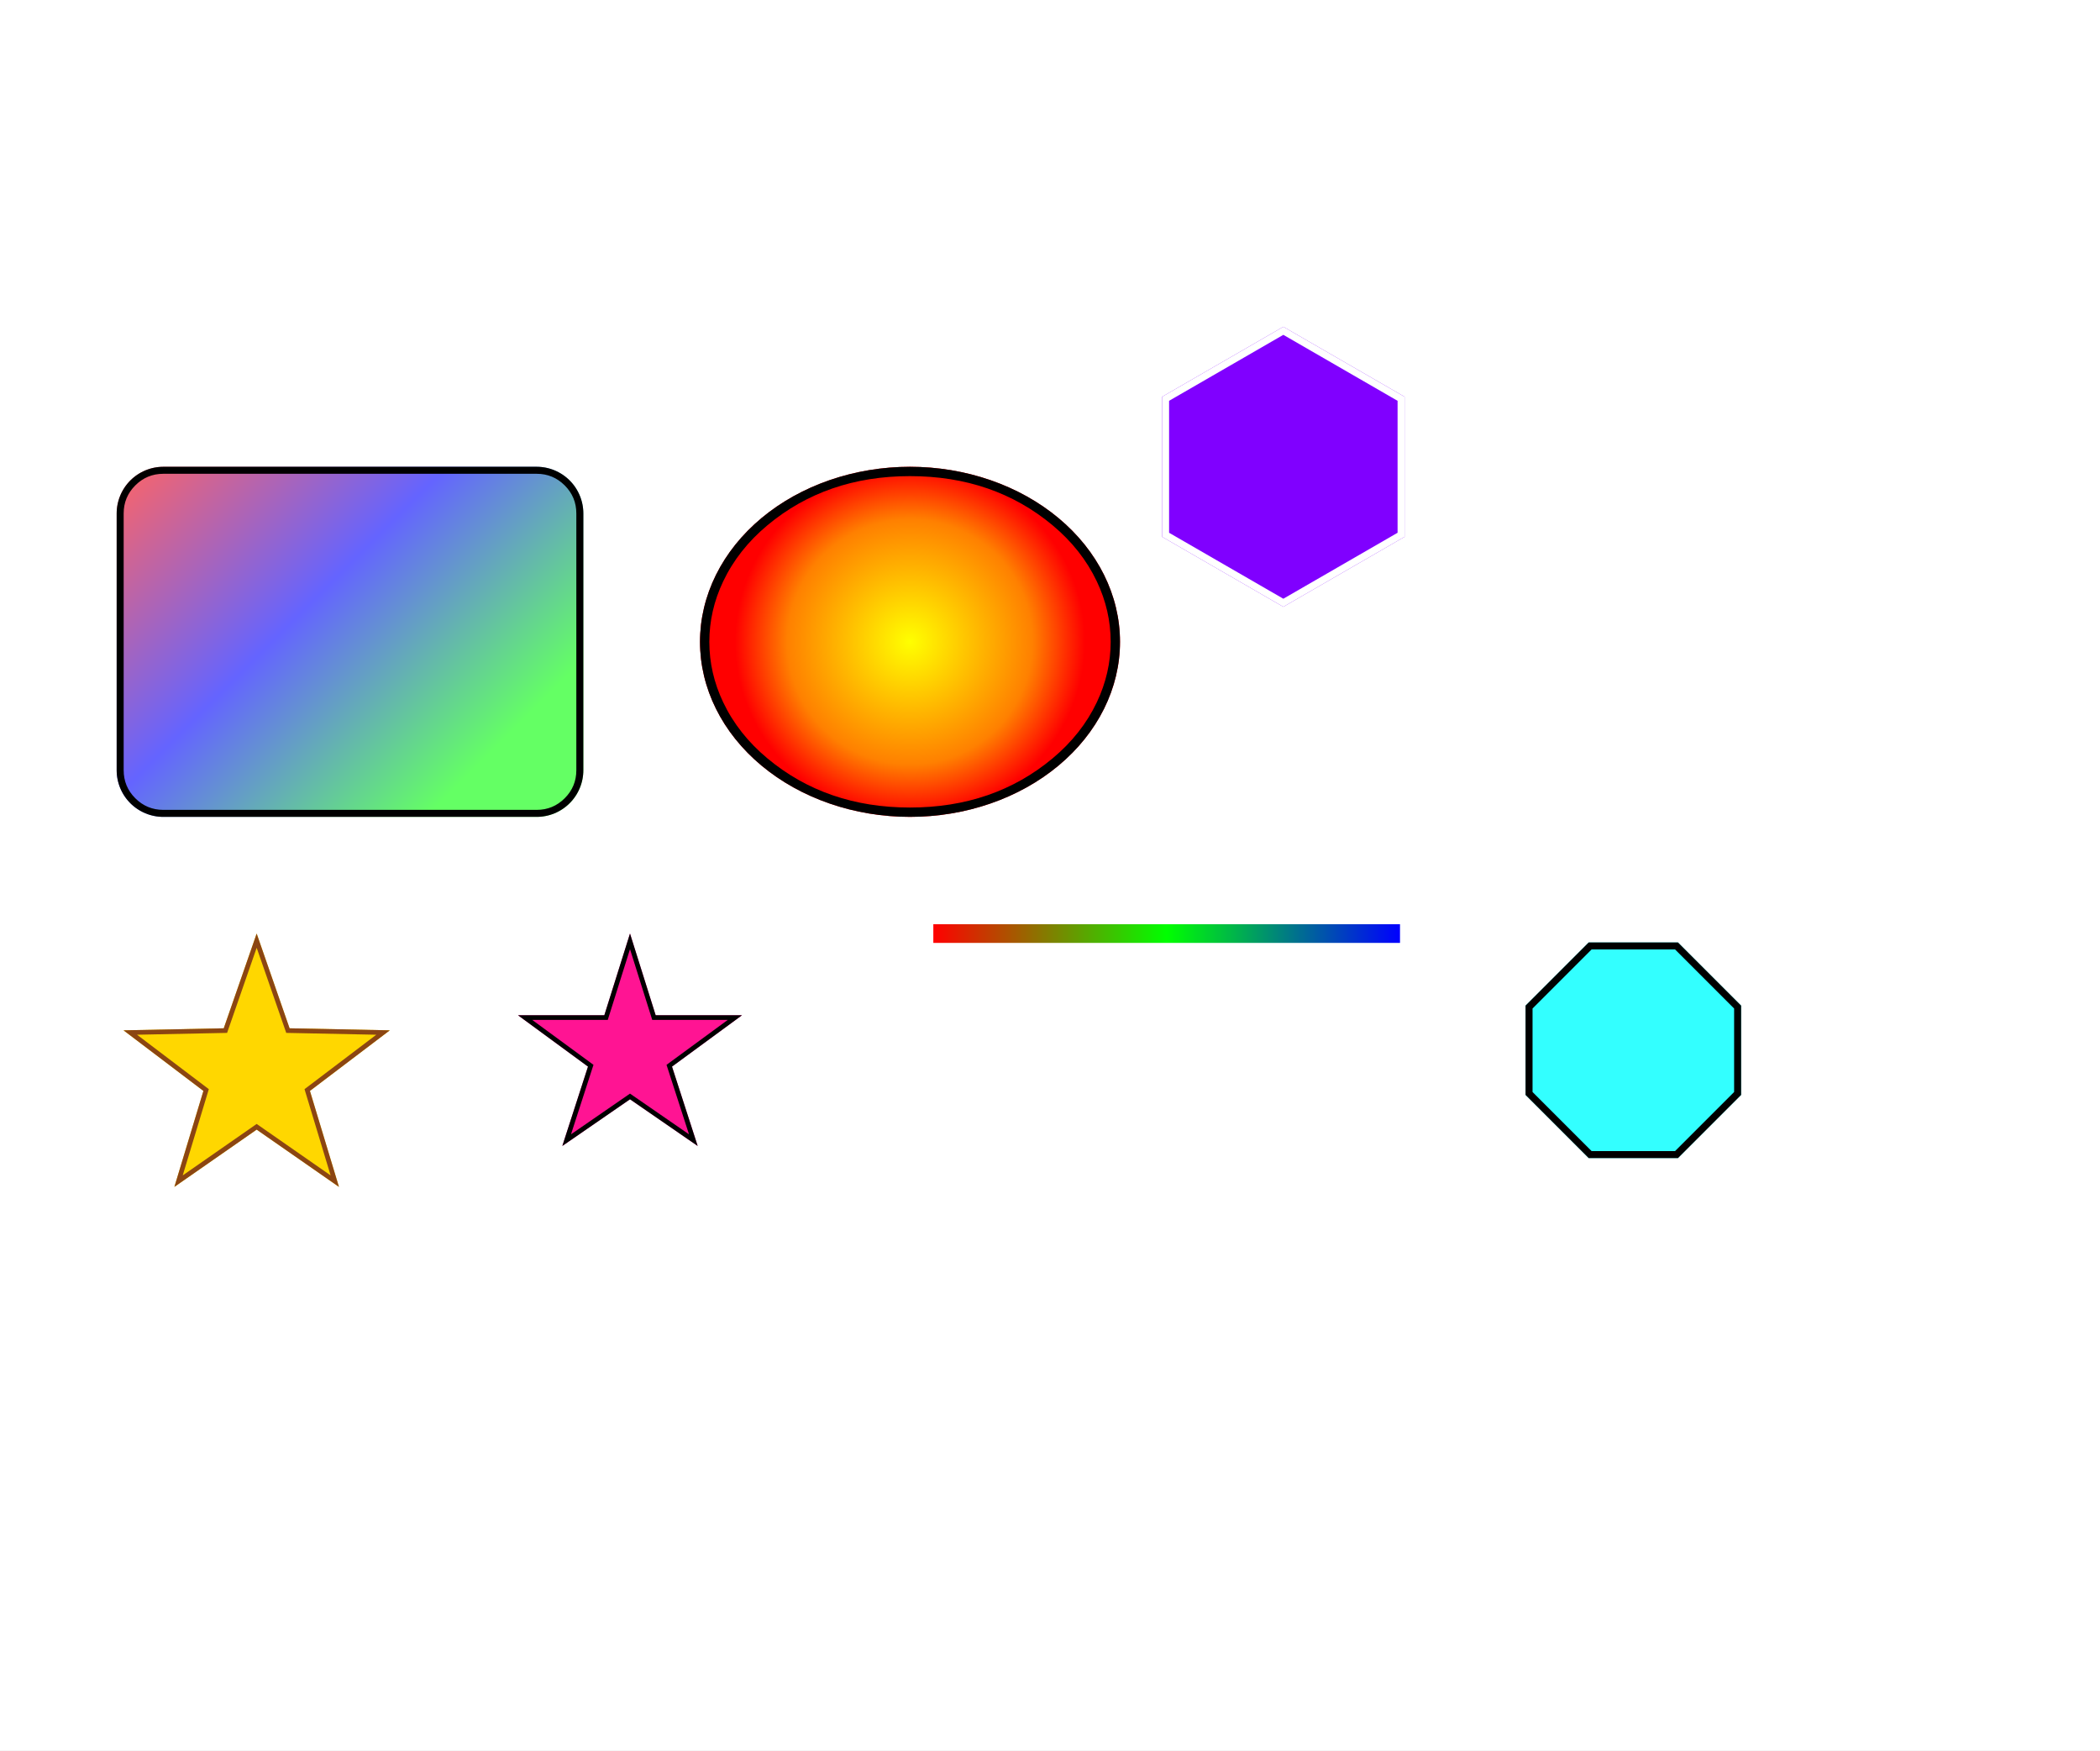
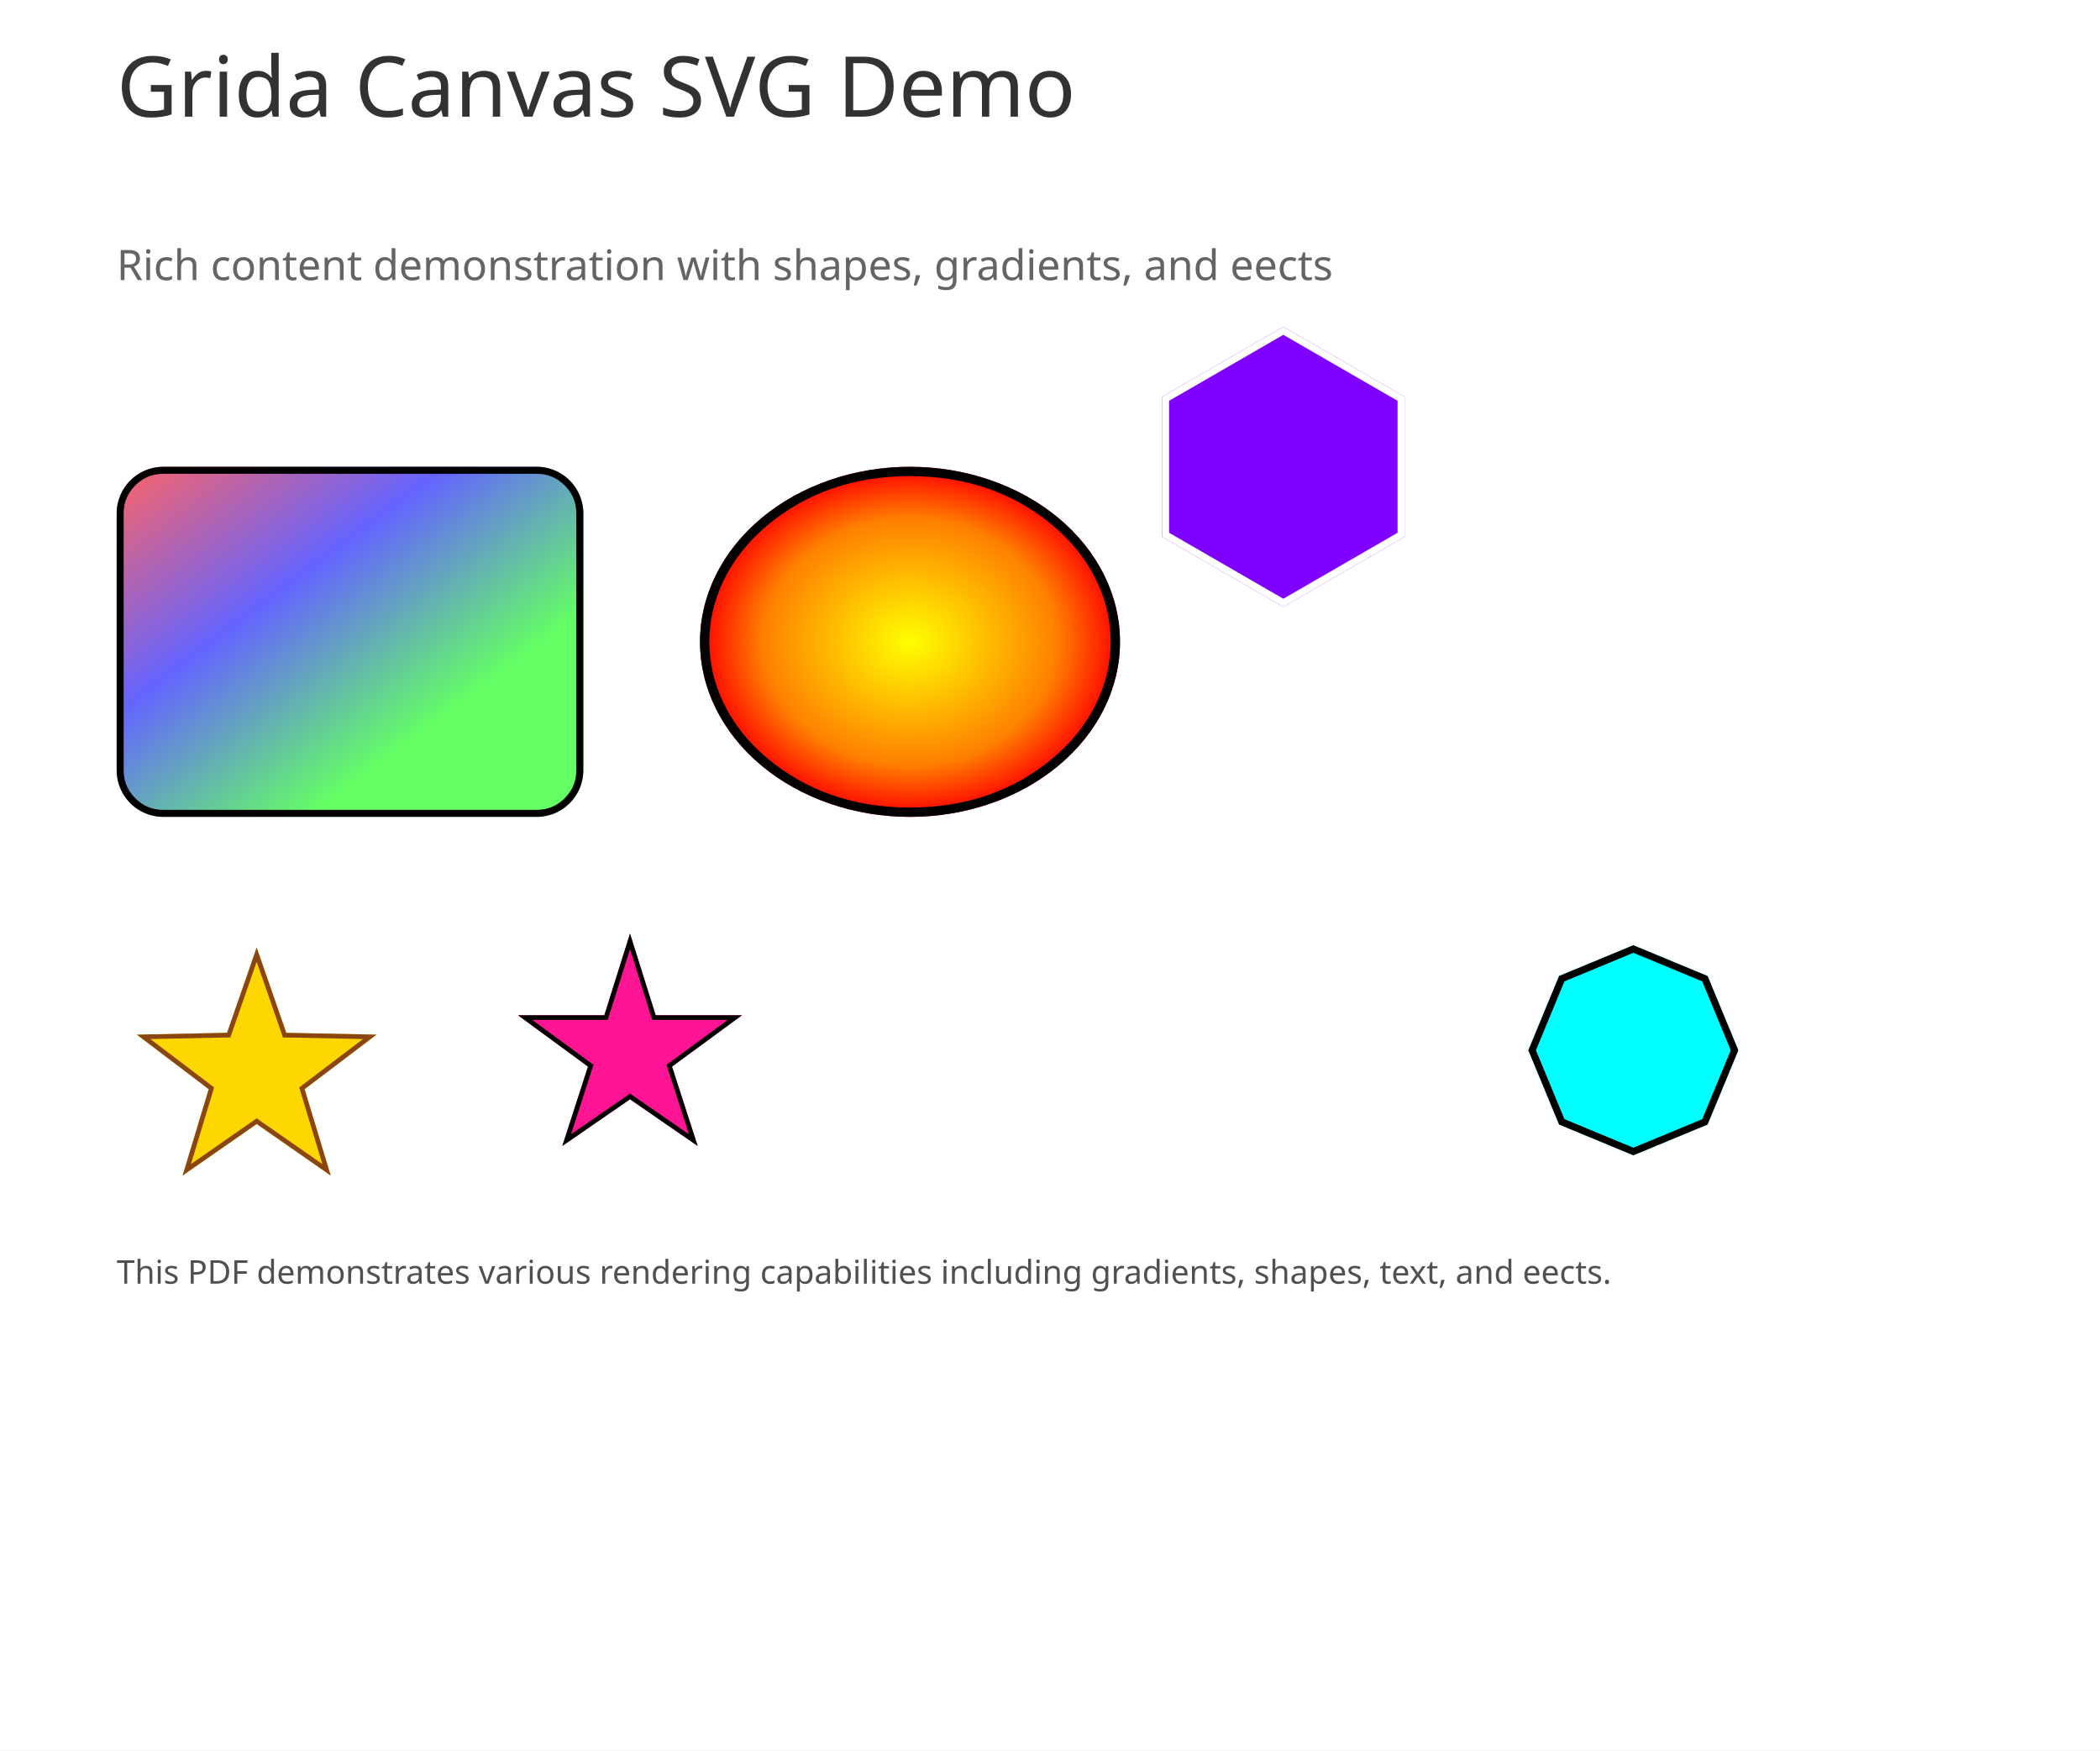
<svg xmlns="http://www.w3.org/2000/svg" width="900" height="750">
  <rect fill-opacity="0" width="900" height="750" />
  <rect fill="white" width="900" height="750" />
+   <defs />
+   <path fill="white" d="M0 0L900 0L900 700L0 700L0 0Z" />
  <clipPath id="cl_3">
    <rect width="900" height="700" />
  </clipPath>
  <g clip-path="url(#cl_3)">
-     <path fill="white" d="M0 0L900 0L900 700L0 700L0 0Z" />
+     <defs />
+     <text fill="#323232" transform="translate(50 50)" font-size="36" font-family="Geist" x="148.526, 173.726, 186.29, 194.714, 215.774, 235.61, 244.61, 269.774, 289.466, 309.158, 327.662, 347.282, 366.146, 375.146, 397.106, 420.038, 445.238, 454.238, 479.87, 499.706, 530.846, " y="36, ">
+ 				Grida Canvas SVG Demo
+ 		</text>
+   </g>
+   <clipPath id="cl_4">
+     <rect width="900" height="700" />
+   </clipPath>
+   <g clip-path="url(#cl_4)">
+     <defs />
+     <text fill="#646464" transform="translate(50 120)" font-size="18" font-family="Geist" x="91.502, 103.598, 107.81, 117.458, 127.916, 132.416, 142.064, 152.198, 161.936, 168.704, 178.622, 188.36, 195.416, 199.916, 210.446, 220.364, 235.934, 246.068, 256.31, 265.202, 272.348, 278.45, 287.828, 294.776, 298.988, 309.122, 319.58, 324.08, 338.642, 342.314, 349.262, 359.72, 364.22, 373.472, 383.75, 393.596, 404.126, 414.044, 423.476, 427.094, 431.594, 442.286, 448.388, 458.198, 468.548, 472.76, 482.678, 492.416, 499.184, 508.616, 512.234, 516.734, 526.58, 536.822, 547.532, 552.032, 573.092, 583.01, 592.298, 599.066, " y="18, ">
+ 				Rich content demonstration with shapes, gradients, and eects
+ 		</text>
+   </g>
+   <clipPath id="cl_5">
+     <rect width="900" height="700" />
+   </clipPath>
+   <g clip-path="url(#cl_5)">
+     <defs>
+       <linearGradient id="gradient_0" gradientUnits="userSpaceOnUse" x1="0" y1="0.5" x2="1" y2="0.5" gradientTransform="matrix(141.421 106.066 -141.421 106.066 0 0)">
+         <stop offset="0" stop-color="#FF6464" />
+         <stop offset="0.5" stop-color="#6464FF" />
+         <stop offset="1" stop-color="#64FF64" />
+       </linearGradient>
+     </defs>
+     <path fill="url(#gradient_0)" transform="translate(50 200)" d="M20 0L180 0Q180.491 0 180.981 0.024Q181.472 0.048 181.96 0.096Q182.449 0.144 182.935 0.216Q183.42 0.289 183.902 0.384Q184.383 0.48 184.86 0.599Q185.336 0.719 185.806 0.861Q186.276 1.004 186.738 1.169Q187.2 1.335 187.654 1.522Q188.107 1.71 188.551 1.92Q188.995 2.13 189.428 2.362Q189.861 2.593 190.282 2.845Q190.703 3.098 191.111 3.371Q191.52 3.643 191.914 3.936Q192.308 4.228 192.688 4.54Q193.067 4.851 193.431 5.181Q193.795 5.511 194.142 5.858Q194.489 6.205 194.819 6.569Q195.149 6.933 195.46 7.312Q195.772 7.692 196.064 8.086Q196.357 8.48 196.629 8.889Q196.902 9.297 197.155 9.718Q197.407 10.139 197.638 10.572Q197.87 11.005 198.08 11.449Q198.29 11.893 198.478 12.346Q198.665 12.8 198.831 13.262Q198.996 13.724 199.139 14.194Q199.281 14.664 199.401 15.14Q199.52 15.617 199.616 16.098Q199.711 16.58 199.784 17.065Q199.856 17.551 199.904 18.04Q199.952 18.528 199.976 19.019Q200 19.509 200 20L200 130Q200 130.491 199.976 130.981Q199.952 131.472 199.904 131.96Q199.856 132.449 199.784 132.935Q199.711 133.42 199.616 133.902Q199.52 134.383 199.401 134.86Q199.281 135.336 199.139 135.806Q198.996 136.276 198.831 136.738Q198.665 137.2 198.478 137.654Q198.29 138.107 198.08 138.551Q197.87 138.995 197.638 139.428Q197.407 139.861 197.155 140.282Q196.902 140.703 196.629 141.111Q196.357 141.52 196.064 141.914Q195.772 142.308 195.46 142.688Q195.149 143.067 194.819 143.431Q194.489 143.795 194.142 144.142Q193.795 144.489 193.431 144.819Q193.067 145.149 192.688 145.46Q192.308 145.772 191.914 146.064Q191.52 146.357 191.111 146.629Q190.703 146.902 190.282 147.155Q189.861 147.407 189.428 147.638Q188.995 147.87 188.551 148.08Q188.107 148.29 187.654 148.478Q187.2 148.665 186.738 148.831Q186.276 148.996 185.806 149.139Q185.336 149.281 184.86 149.401Q184.383 149.52 183.902 149.616Q183.42 149.711 182.935 149.784Q182.449 149.856 181.96 149.904Q181.472 149.952 180.981 149.976Q180.491 150 180 150L20 150Q19.509 150 19.019 149.976Q18.528 149.952 18.04 149.904Q17.551 149.856 17.065 149.784Q16.58 149.711 16.098 149.616Q15.617 149.52 15.14 149.401Q14.664 149.281 14.194 149.139Q13.724 148.996 13.262 148.831Q12.8 148.665 12.346 148.478Q11.893 148.29 11.449 148.08Q11.005 147.87 10.572 147.638Q10.139 147.407 9.718 147.155Q9.297 146.902 8.889 146.629Q8.48 146.357 8.086 146.064Q7.692 145.772 7.312 145.46Q6.933 145.149 6.569 144.819Q6.205 144.489 5.858 144.142Q5.511 143.795 5.181 143.431Q4.851 143.067 4.54 142.688Q4.228 142.308 3.936 141.914Q3.643 141.52 3.371 141.111Q3.098 140.703 2.845 140.282Q2.593 139.861 2.362 139.428Q2.13 138.995 1.92 138.551Q1.71 138.107 1.522 137.654Q1.335 137.2 1.169 136.738Q1.004 136.276 0.861 135.806Q0.719 135.336 0.599 134.86Q0.48 134.383 0.384 133.902Q0.289 133.42 0.216 132.935Q0.144 132.449 0.096 131.96Q0.048 131.472 0.024 130.981Q0 130.491 0 130L0 20Q0 19.509 0.024 19.019Q0.048 18.528 0.096 18.04Q0.144 17.551 0.216 17.065Q0.289 16.58 0.384 16.098Q0.48 15.617 0.599 15.14Q0.719 14.664 0.861 14.194Q1.004 13.724 1.169 13.262Q1.335 12.8 1.522 12.346Q1.71 11.893 1.92 11.449Q2.13 11.005 2.362 10.572Q2.593 10.139 2.845 9.718Q3.098 9.297 3.371 8.889Q3.643 8.48 3.936 8.086Q4.228 7.692 4.54 7.312Q4.851 6.933 5.181 6.569Q5.511 6.205 5.858 5.858Q6.205 5.511 6.569 5.181Q6.933 4.851 7.312 4.54Q7.692 4.228 8.086 3.936Q8.48 3.643 8.889 3.371Q9.297 3.098 9.718 2.845Q10.139 2.593 10.572 2.362Q11.005 2.13 11.449 1.92Q11.893 1.71 12.346 1.522Q12.8 1.335 13.262 1.169Q13.724 1.004 14.194 0.861Q14.664 0.719 15.14 0.599Q15.617 0.48 16.098 0.384Q16.58 0.289 17.065 0.216Q17.551 0.144 18.04 0.096Q18.528 0.048 19.019 0.024Q19.509 0 20 0Z" />
+     <defs />
+     <path transform="translate(50 200)" d="M180 0L20 0Q19.509 0 19.019 0.024Q18.528 0.048 18.04 0.096Q17.551 0.144 17.065 0.216Q16.58 0.289 16.098 0.384Q15.617 0.48 15.14 0.599Q14.664 0.719 14.194 0.861Q13.724 1.004 13.262 1.169Q12.8 1.335 12.346 1.522Q11.893 1.71 11.449 1.92Q11.005 2.13 10.572 2.362Q10.139 2.593 9.718 2.845Q9.297 3.098 8.889 3.371Q8.48 3.643 8.086 3.936Q7.692 4.228 7.312 4.54Q6.933 4.851 6.569 5.181Q6.205 5.511 5.858 5.858Q5.511 6.205 5.181 6.569Q4.851 6.933 4.54 7.312Q4.228 7.692 3.936 8.086Q3.643 8.48 3.371 8.889Q3.098 9.297 2.845 9.718Q2.593 10.139 2.362 10.572Q2.13 11.005 1.92 11.449Q1.71 11.893 1.522 12.346Q1.335 12.8 1.169 13.262Q1.004 13.724 0.861 14.194Q0.719 14.664 0.599 15.14Q0.48 15.617 0.384 16.098Q0.289 16.58 0.216 17.065Q0.144 17.551 0.096 18.04Q0.048 18.528 0.024 19.019Q0 19.509 0 20L0 130Q0 130.491 0.024 130.981Q0.048 131.472 0.096 131.96Q0.144 132.449 0.216 132.935Q0.289 133.42 0.384 133.902Q0.48 134.383 0.599 134.86Q0.719 135.336 0.861 135.806Q1.004 136.276 1.169 136.738Q1.335 137.2 1.522 137.654Q1.71 138.107 1.92 138.551Q2.13 138.995 2.362 139.428Q2.593 139.861 2.845 140.282Q3.098 140.703 3.371 141.111Q3.643 141.52 3.936 141.914Q4.228 142.308 4.54 142.688Q4.851 143.067 5.181 143.431Q5.511 143.795 5.858 144.142Q6.205 144.489 6.569 144.819Q6.933 145.149 7.312 145.46Q7.692 145.772 8.086 146.064Q8.48 146.357 8.889 146.629Q9.297 146.902 9.718 147.155Q10.139 147.407 10.572 147.638Q11.005 147.87 11.449 148.08Q11.893 148.29 12.346 148.478Q12.8 148.665 13.262 148.831Q13.724 148.996 14.194 149.139Q14.664 149.281 15.14 149.401Q15.617 149.52 16.098 149.616Q16.58 149.711 17.065 149.784Q17.551 149.856 18.04 149.904Q18.528 149.952 19.019 149.976Q19.509 150 20 150L180 150Q180.491 150 180.981 149.976Q181.472 149.952 181.96 149.904Q182.449 149.856 182.935 149.784Q183.42 149.711 183.902 149.616Q184.383 149.52 184.86 149.401Q185.336 149.281 185.806 149.139Q186.276 148.996 186.738 148.831Q187.2 148.665 187.654 148.478Q188.107 148.29 188.551 148.08Q188.995 147.87 189.428 147.638Q189.861 147.407 190.282 147.155Q190.703 146.902 191.111 146.629Q191.52 146.357 191.914 146.064Q192.308 145.772 192.688 145.46Q193.067 145.149 193.431 144.819Q193.795 144.489 194.142 144.142Q194.489 143.795 194.819 143.431Q195.149 143.067 195.46 142.688Q195.772 142.308 196.064 141.914Q196.357 141.52 196.629 141.111Q196.902 140.703 197.155 140.282Q197.407 139.861 197.638 139.428Q197.87 138.995 198.08 138.551Q198.29 138.107 198.478 137.654Q198.665 137.2 198.831 136.738Q198.996 136.276 199.139 135.806Q199.281 135.336 199.401 134.86Q199.52 134.383 199.616 133.902Q199.711 133.42 199.784 132.935Q199.856 132.449 199.904 131.96Q199.952 131.472 199.976 130.981Q200 130.491 200 130L200 20Q200 19.509 199.976 19.019Q199.952 18.528 199.904 18.04Q199.856 17.551 199.784 17.065Q199.711 16.58 199.616 16.098Q199.52 15.617 199.401 15.14Q199.281 14.664 199.139 14.194Q198.996 13.724 198.831 13.262Q198.665 12.8 198.478 12.346Q198.29 11.893 198.08 11.449Q197.87 11.005 197.638 10.572Q197.407 10.139 197.155 9.718Q196.902 9.297 196.629 8.889Q196.357 8.48 196.064 8.086Q195.772 7.692 195.46 7.312Q195.149 6.933 194.819 6.569Q194.489 6.205 194.142 5.858Q193.795 5.511 193.431 5.181Q193.067 4.851 192.688 4.54Q192.308 4.228 191.914 3.936Q191.52 3.643 191.111 3.371Q190.703 3.098 190.282 2.845Q189.861 2.593 189.428 2.362Q188.995 2.13 188.551 1.92Q188.107 1.71 187.654 1.522Q187.2 1.335 186.738 1.169Q186.276 1.004 185.806 0.861Q185.336 0.719 184.86 0.599Q184.383 0.48 183.902 0.384Q183.42 0.289 182.935 0.216Q182.449 0.144 181.96 0.096Q181.472 0.048 180.981 0.024Q180.491 0 180 0ZM7.979 7.979Q12.958 3 20 3L180 3Q187.042 3 192.021 7.979Q197 12.958 197 20L197 130Q197 137.042 192.021 142.021Q187.042 147 180 147L20 147Q12.958 147 7.979 142.021Q3 137.042 3 130L3 20Q3 12.958 7.979 7.979Z" fill-rule="evenodd" />
  </g>
  <clipPath id="cl_6">
    <rect width="900" height="700" />
  </clipPath>
  <g clip-path="url(#cl_6)">
    <defs>
-       <linearGradient id="gradient_0" gradientUnits="userSpaceOnUse" x1="0" y1="0" x2="200" y2="0" gradientTransform="matrix(0.707107 0.707107 -0.707107 0.707107 0 0)">
-         <stop offset="0" stop-color="#FF6464" />
-         <stop offset="0.5" stop-color="#6464FF" />
-         <stop offset="1" stop-color="#64FF64" />
-       </linearGradient>
-     </defs>
-     <path fill="url(#gradient_0)" transform="translate(50 200)" d="M20 0L180 0Q180.491 0 180.981 0.024Q181.472 0.048 181.96 0.096Q182.449 0.144 182.935 0.216Q183.42 0.289 183.902 0.384Q184.383 0.48 184.86 0.599Q185.336 0.719 185.806 0.861Q186.276 1.004 186.738 1.169Q187.2 1.335 187.654 1.522Q188.107 1.71 188.551 1.92Q188.995 2.13 189.428 2.362Q189.861 2.593 190.282 2.845Q190.703 3.098 191.111 3.371Q191.52 3.643 191.914 3.936Q192.308 4.228 192.688 4.54Q193.067 4.851 193.431 5.181Q193.795 5.511 194.142 5.858Q194.489 6.205 194.819 6.569Q195.149 6.933 195.46 7.312Q195.772 7.692 196.064 8.086Q196.357 8.48 196.629 8.889Q196.902 9.297 197.155 9.718Q197.407 10.139 197.638 10.572Q197.87 11.005 198.08 11.449Q198.29 11.893 198.478 12.346Q198.665 12.8 198.831 13.262Q198.996 13.724 199.139 14.194Q199.281 14.664 199.401 15.14Q199.52 15.617 199.616 16.098Q199.711 16.58 199.784 17.065Q199.856 17.551 199.904 18.04Q199.952 18.528 199.976 19.019Q200 19.509 200 20L200 130Q200 130.491 199.976 130.981Q199.952 131.472 199.904 131.96Q199.856 132.449 199.784 132.935Q199.711 133.42 199.616 133.902Q199.52 134.383 199.401 134.86Q199.281 135.336 199.139 135.806Q198.996 136.276 198.831 136.738Q198.665 137.2 198.478 137.654Q198.29 138.107 198.08 138.551Q197.87 138.995 197.638 139.428Q197.407 139.861 197.155 140.282Q196.902 140.703 196.629 141.111Q196.357 141.52 196.064 141.914Q195.772 142.308 195.46 142.688Q195.149 143.067 194.819 143.431Q194.489 143.795 194.142 144.142Q193.795 144.489 193.431 144.819Q193.067 145.149 192.688 145.46Q192.308 145.772 191.914 146.064Q191.52 146.357 191.111 146.629Q190.703 146.902 190.282 147.155Q189.861 147.407 189.428 147.638Q188.995 147.87 188.551 148.08Q188.107 148.29 187.654 148.478Q187.2 148.665 186.738 148.831Q186.276 148.996 185.806 149.139Q185.336 149.281 184.86 149.401Q184.383 149.52 183.902 149.616Q183.42 149.711 182.935 149.784Q182.449 149.856 181.96 149.904Q181.472 149.952 180.981 149.976Q180.491 150 180 150L20 150Q19.509 150 19.019 149.976Q18.528 149.952 18.04 149.904Q17.551 149.856 17.065 149.784Q16.58 149.711 16.098 149.616Q15.617 149.52 15.14 149.401Q14.664 149.281 14.194 149.139Q13.724 148.996 13.262 148.831Q12.8 148.665 12.346 148.478Q11.893 148.29 11.449 148.08Q11.005 147.87 10.572 147.638Q10.139 147.407 9.718 147.155Q9.297 146.902 8.889 146.629Q8.48 146.357 8.086 146.064Q7.692 145.772 7.312 145.46Q6.933 145.149 6.569 144.819Q6.205 144.489 5.858 144.142Q5.511 143.795 5.181 143.431Q4.851 143.067 4.54 142.688Q4.228 142.308 3.936 141.914Q3.643 141.52 3.371 141.111Q3.098 140.703 2.845 140.282Q2.593 139.861 2.362 139.428Q2.13 138.995 1.92 138.551Q1.71 138.107 1.522 137.654Q1.335 137.2 1.169 136.738Q1.004 136.276 0.861 135.806Q0.719 135.336 0.599 134.86Q0.48 134.383 0.384 133.902Q0.289 133.42 0.216 132.935Q0.144 132.449 0.096 131.96Q0.048 131.472 0.024 130.981Q0 130.491 0 130L0 20Q0 19.509 0.024 19.019Q0.048 18.528 0.096 18.04Q0.144 17.551 0.216 17.065Q0.289 16.58 0.384 16.098Q0.48 15.617 0.599 15.14Q0.719 14.664 0.861 14.194Q1.004 13.724 1.169 13.262Q1.335 12.8 1.522 12.346Q1.71 11.893 1.92 11.449Q2.13 11.005 2.362 10.572Q2.593 10.139 2.845 9.718Q3.098 9.297 3.371 8.889Q3.643 8.48 3.936 8.086Q4.228 7.692 4.54 7.312Q4.851 6.933 5.181 6.569Q5.511 6.205 5.858 5.858Q6.205 5.511 6.569 5.181Q6.933 4.851 7.312 4.54Q7.692 4.228 8.086 3.936Q8.48 3.643 8.889 3.371Q9.297 3.098 9.718 2.845Q10.139 2.593 10.572 2.362Q11.005 2.13 11.449 1.92Q11.893 1.71 12.346 1.522Q12.8 1.335 13.262 1.169Q13.724 1.004 14.194 0.861Q14.664 0.719 15.14 0.599Q15.617 0.48 16.098 0.384Q16.58 0.289 17.065 0.216Q17.551 0.144 18.04 0.096Q18.528 0.048 19.019 0.024Q19.509 0 20 0Z" />
-     <path transform="translate(50 200)" d="M180 0L20 0Q19.509 0 19.019 0.024Q18.528 0.048 18.04 0.096Q17.551 0.144 17.065 0.216Q16.58 0.289 16.098 0.384Q15.617 0.48 15.14 0.599Q14.664 0.719 14.194 0.861Q13.724 1.004 13.262 1.169Q12.8 1.335 12.346 1.522Q11.893 1.71 11.449 1.92Q11.005 2.13 10.572 2.362Q10.139 2.593 9.718 2.845Q9.297 3.098 8.889 3.371Q8.48 3.643 8.086 3.936Q7.692 4.228 7.312 4.54Q6.933 4.851 6.569 5.181Q6.205 5.511 5.858 5.858Q5.511 6.205 5.181 6.569Q4.851 6.933 4.54 7.312Q4.228 7.692 3.936 8.086Q3.643 8.48 3.371 8.889Q3.098 9.297 2.845 9.718Q2.593 10.139 2.362 10.572Q2.13 11.005 1.92 11.449Q1.71 11.893 1.522 12.346Q1.335 12.8 1.169 13.262Q1.004 13.724 0.861 14.194Q0.719 14.664 0.599 15.14Q0.48 15.617 0.384 16.098Q0.289 16.58 0.216 17.065Q0.144 17.551 0.096 18.04Q0.048 18.528 0.024 19.019Q0 19.509 0 20L0 130Q0 130.491 0.024 130.981Q0.048 131.472 0.096 131.96Q0.144 132.449 0.216 132.935Q0.289 133.42 0.384 133.902Q0.48 134.383 0.599 134.86Q0.719 135.336 0.861 135.806Q1.004 136.276 1.169 136.738Q1.335 137.2 1.522 137.654Q1.71 138.107 1.92 138.551Q2.13 138.995 2.362 139.428Q2.593 139.861 2.845 140.282Q3.098 140.703 3.371 141.111Q3.643 141.52 3.936 141.914Q4.228 142.308 4.54 142.688Q4.851 143.067 5.181 143.431Q5.511 143.795 5.858 144.142Q6.205 144.489 6.569 144.819Q6.933 145.149 7.312 145.46Q7.692 145.772 8.086 146.064Q8.48 146.357 8.889 146.629Q9.297 146.902 9.718 147.155Q10.139 147.407 10.572 147.638Q11.005 147.87 11.449 148.08Q11.893 148.29 12.346 148.478Q12.8 148.665 13.262 148.831Q13.724 148.996 14.194 149.139Q14.664 149.281 15.14 149.401Q15.617 149.52 16.098 149.616Q16.58 149.711 17.065 149.784Q17.551 149.856 18.04 149.904Q18.528 149.952 19.019 149.976Q19.509 150 20 150L180 150Q180.491 150 180.981 149.976Q181.472 149.952 181.96 149.904Q182.449 149.856 182.935 149.784Q183.42 149.711 183.902 149.616Q184.383 149.52 184.86 149.401Q185.336 149.281 185.806 149.139Q186.276 148.996 186.738 148.831Q187.2 148.665 187.654 148.478Q188.107 148.29 188.551 148.08Q188.995 147.87 189.428 147.638Q189.861 147.407 190.282 147.155Q190.703 146.902 191.111 146.629Q191.52 146.357 191.914 146.064Q192.308 145.772 192.688 145.46Q193.067 145.149 193.431 144.819Q193.795 144.489 194.142 144.142Q194.489 143.795 194.819 143.431Q195.149 143.067 195.46 142.688Q195.772 142.308 196.064 141.914Q196.357 141.52 196.629 141.111Q196.902 140.703 197.155 140.282Q197.407 139.861 197.638 139.428Q197.87 138.995 198.08 138.551Q198.29 138.107 198.478 137.654Q198.665 137.2 198.831 136.738Q198.996 136.276 199.139 135.806Q199.281 135.336 199.401 134.86Q199.52 134.383 199.616 133.902Q199.711 133.42 199.784 132.935Q199.856 132.449 199.904 131.96Q199.952 131.472 199.976 130.981Q200 130.491 200 130L200 20Q200 19.509 199.976 19.019Q199.952 18.528 199.904 18.04Q199.856 17.551 199.784 17.065Q199.711 16.58 199.616 16.098Q199.52 15.617 199.401 15.14Q199.281 14.664 199.139 14.194Q198.996 13.724 198.831 13.262Q198.665 12.8 198.478 12.346Q198.29 11.893 198.08 11.449Q197.87 11.005 197.638 10.572Q197.407 10.139 197.155 9.718Q196.902 9.297 196.629 8.889Q196.357 8.48 196.064 8.086Q195.772 7.692 195.46 7.312Q195.149 6.933 194.819 6.569Q194.489 6.205 194.142 5.858Q193.795 5.511 193.431 5.181Q193.067 4.851 192.688 4.54Q192.308 4.228 191.914 3.936Q191.52 3.643 191.111 3.371Q190.703 3.098 190.282 2.845Q189.861 2.593 189.428 2.362Q188.995 2.13 188.551 1.92Q188.107 1.71 187.654 1.522Q187.2 1.335 186.738 1.169Q186.276 1.004 185.806 0.861Q185.336 0.719 184.86 0.599Q184.383 0.48 183.902 0.384Q183.42 0.289 182.935 0.216Q182.449 0.144 181.96 0.096Q181.472 0.048 180.981 0.024Q180.491 0 180 0ZM7.979 7.979Q12.958 3 20 3L180 3Q187.042 3 192.021 7.979Q197 12.958 197 20L197 130Q197 137.042 192.021 142.021Q187.042 147 180 147L20 147Q12.958 147 7.979 142.021Q3 137.042 3 130L3 20Q3 12.958 7.979 7.979Z" fill-rule="evenodd" />
-   </g>
-   <clipPath id="cl_7">
-     <rect width="900" height="700" />
-   </clipPath>
-   <g clip-path="url(#cl_7)">
-     <defs>
-       <radialGradient id="gradient_1" gradientUnits="userSpaceOnUse" cx="90" cy="75" r="75">
+       <radialGradient id="gradient_1" gradientUnits="userSpaceOnUse" cx="0.5" cy="0.5" r="0.5" gradientTransform="scale(180 150)">
        <stop offset="0" stop-color="yellow" />
        <stop offset="0.7" stop-color="#FF8000" />
        <stop offset="1" stop-color="red" />
      </radialGradient>
    </defs>
    <path fill="url(#gradient_1)" transform="translate(300 200)" d="M90 0Q92.209 0 94.416 0.09Q96.623 0.181 98.822 0.361Q101.02 0.542 103.206 0.812Q105.391 1.082 107.558 1.441Q109.725 1.8 111.868 2.248Q114.011 2.695 116.126 3.229Q118.24 3.764 120.32 4.384Q122.4 5.004 124.441 5.709Q126.483 6.414 128.48 7.201Q130.477 7.988 132.426 8.856Q134.374 9.724 136.269 10.67Q138.164 11.617 140.001 12.64Q141.838 13.663 143.613 14.759Q145.388 15.856 147.095 17.024Q148.803 18.192 150.44 19.429Q152.077 20.665 153.64 21.967Q155.202 23.269 156.686 24.633Q158.169 25.997 159.571 27.421Q160.973 28.844 162.289 30.323Q163.605 31.801 164.832 33.332Q166.06 34.863 167.196 36.442Q168.331 38.021 169.373 39.645Q170.414 41.269 171.359 42.933Q172.304 44.598 173.149 46.299Q173.995 48 174.739 49.733Q175.483 51.467 176.125 53.229Q176.766 54.991 177.303 56.776Q177.84 58.562 178.271 60.368Q178.702 62.174 179.026 63.995Q179.35 65.816 179.567 67.649Q179.783 69.481 179.892 71.32Q180 73.159 180 75Q180 76.841 179.892 78.68Q179.783 80.519 179.567 82.351Q179.35 84.184 179.026 86.005Q178.702 87.826 178.271 89.632Q177.84 91.438 177.303 93.224Q176.766 95.009 176.125 96.771Q175.483 98.533 174.739 100.267Q173.995 102 173.149 103.701Q172.304 105.402 171.359 107.067Q170.414 108.731 169.373 110.355Q168.331 111.978 167.196 113.558Q166.06 115.137 164.832 116.668Q163.605 118.199 162.289 119.677Q160.973 121.156 159.571 122.579Q158.169 124.003 156.686 125.367Q155.202 126.731 153.64 128.033Q152.077 129.335 150.44 130.571Q148.803 131.808 147.095 132.976Q145.387 134.144 143.613 135.241Q141.838 136.337 140.001 137.36Q138.164 138.383 136.269 139.33Q134.374 140.276 132.426 141.144Q130.477 142.012 128.48 142.799Q126.483 143.586 124.441 144.291Q122.4 144.996 120.32 145.616Q118.24 146.236 116.126 146.771Q114.011 147.305 111.868 147.752Q109.725 148.2 107.558 148.559Q105.391 148.918 103.206 149.188Q101.02 149.458 98.822 149.639Q96.623 149.819 94.416 149.91Q92.209 150 90 150Q87.791 150 85.584 149.91Q83.377 149.819 81.178 149.639Q78.98 149.458 76.794 149.188Q74.609 148.918 72.442 148.559Q70.275 148.2 68.132 147.752Q65.989 147.305 63.874 146.771Q61.76 146.236 59.68 145.616Q57.6 144.996 55.558 144.291Q53.517 143.586 51.52 142.799Q49.523 142.012 47.574 141.144Q45.626 140.276 43.731 139.33Q41.836 138.383 39.999 137.36Q38.162 136.337 36.387 135.241Q34.612 134.144 32.905 132.976Q31.197 131.808 29.56 130.571Q27.923 129.335 26.36 128.033Q24.798 126.731 23.314 125.367Q21.831 124.003 20.429 122.579Q19.027 121.156 17.711 119.677Q16.395 118.199 15.168 116.668Q13.94 115.137 12.804 113.558Q11.669 111.978 10.627 110.355Q9.586 108.731 8.641 107.067Q7.696 105.402 6.851 103.701Q6.005 102 5.261 100.267Q4.517 98.533 3.875 96.771Q3.234 95.009 2.697 93.224Q2.16 91.438 1.729 89.632Q1.298 87.826 0.974 86.005Q0.65 84.184 0.433 82.351Q0.217 80.519 0.108 78.68Q0 76.841 0 75Q0 73.159 0.108 71.32Q0.217 69.481 0.433 67.649Q0.65 65.816 0.974 63.995Q1.298 62.174 1.729 60.368Q2.16 58.562 2.697 56.776Q3.234 54.991 3.875 53.229Q4.517 51.467 5.261 49.733Q6.005 48 6.851 46.299Q7.696 44.598 8.641 42.933Q9.586 41.269 10.627 39.645Q11.669 38.021 12.804 36.442Q13.94 34.863 15.168 33.332Q16.395 31.801 17.711 30.323Q19.027 28.844 20.429 27.421Q21.831 25.997 23.314 24.633Q24.798 23.269 26.36 21.967Q27.923 20.665 29.56 19.429Q31.197 18.192 32.905 17.024Q34.612 15.856 36.387 14.759Q38.162 13.663 39.999 12.64Q41.836 11.617 43.731 10.67Q45.626 9.724 47.574 8.856Q49.523 7.988 51.52 7.201Q53.517 6.414 55.558 5.709Q57.6 5.004 59.68 4.384Q61.76 3.764 63.874 3.229Q65.989 2.695 68.132 2.248Q70.275 1.8 72.442 1.441Q74.609 1.082 76.794 0.812Q78.98 0.542 81.178 0.361Q83.377 0.181 85.584 0.09Q87.791 0 90 0Z" />
+     <defs />
    <path transform="translate(300 200)" d="M180 75Q180 73.159 179.892 71.32Q179.783 69.481 179.567 67.649Q179.35 65.816 179.026 63.995Q178.702 62.174 178.271 60.368Q177.84 58.562 177.303 56.776Q176.766 54.991 176.125 53.229Q175.483 51.467 174.739 49.733Q173.995 48 173.149 46.299Q172.304 44.598 171.359 42.933Q170.414 41.269 169.373 39.645Q168.331 38.021 167.196 36.442Q166.06 34.863 164.832 33.332Q163.605 31.801 162.289 30.323Q160.973 28.844 159.571 27.421Q158.169 25.997 156.686 24.633Q155.202 23.269 153.64 21.967Q152.077 20.665 150.44 19.429Q148.803 18.192 147.095 17.024Q145.387 15.856 143.613 14.759Q141.838 13.663 140.001 12.64Q138.164 11.617 136.269 10.67Q134.374 9.724 132.426 8.856Q130.477 7.988 128.48 7.201Q126.483 6.414 124.441 5.709Q122.4 5.004 120.32 4.384Q118.24 3.764 116.126 3.229Q114.011 2.695 111.868 2.248Q109.725 1.8 107.558 1.441Q105.391 1.082 103.206 0.812Q101.02 0.542 98.822 0.361Q96.623 0.181 94.416 0.09Q92.209 0 90 0Q87.791 0 85.584 0.09Q83.377 0.181 81.178 0.361Q78.98 0.542 76.794 0.812Q74.609 1.082 72.442 1.441Q70.275 1.8 68.132 2.248Q65.989 2.695 63.874 3.229Q61.76 3.764 59.68 4.384Q57.6 5.004 55.558 5.709Q53.517 6.414 51.52 7.201Q49.523 7.988 47.574 8.856Q45.626 9.724 43.731 10.67Q41.836 11.617 39.999 12.64Q38.162 13.663 36.387 14.759Q34.612 15.856 32.905 17.024Q31.197 18.192 29.56 19.429Q27.923 20.665 26.36 21.967Q24.798 23.269 23.314 24.633Q21.831 25.997 20.429 27.421Q19.027 28.844 17.711 30.323Q16.395 31.801 15.168 33.332Q13.94 34.863 12.804 36.442Q11.669 38.021 10.627 39.645Q9.586 41.269 8.641 42.933Q7.696 44.598 6.851 46.299Q6.005 48 5.261 49.733Q4.517 51.467 3.875 53.229Q3.234 54.991 2.697 56.776Q2.16 58.562 1.729 60.368Q1.298 62.174 0.974 63.995Q0.65 65.816 0.433 67.649Q0.217 69.481 0.108 71.32Q0 73.159 0 75Q0 76.841 0.108 78.68Q0.217 80.519 0.433 82.351Q0.65 84.184 0.974 86.005Q1.298 87.826 1.729 89.632Q2.16 91.438 2.697 93.224Q3.234 95.009 3.875 96.771Q4.517 98.533 5.261 100.267Q6.005 102 6.851 103.701Q7.696 105.402 8.641 107.067Q9.586 108.731 10.627 110.355Q11.669 111.978 12.804 113.558Q13.94 115.137 15.168 116.668Q16.395 118.199 17.711 119.677Q19.027 121.156 20.429 122.579Q21.831 124.003 23.314 125.367Q24.798 126.731 26.36 128.033Q27.923 129.335 29.56 130.571Q31.197 131.808 32.905 132.976Q34.612 134.144 36.387 135.241Q38.162 136.337 39.999 137.36Q41.836 138.383 43.731 139.33Q45.626 140.276 47.574 141.144Q49.523 142.012 51.52 142.799Q53.517 143.586 55.558 144.291Q57.6 144.996 59.68 145.616Q61.76 146.236 63.874 146.771Q65.989 147.305 68.132 147.752Q70.275 148.2 72.442 148.559Q74.609 148.918 76.794 149.188Q78.98 149.458 81.178 149.639Q83.377 149.819 85.584 149.91Q87.791 150 90 150Q92.209 150 94.416 149.91Q96.623 149.819 98.822 149.639Q101.02 149.458 103.206 149.188Q105.391 148.918 107.558 148.559Q109.725 148.2 111.868 147.752Q114.011 147.305 116.126 146.771Q118.24 146.236 120.32 145.616Q122.4 144.996 124.441 144.291Q126.483 143.586 128.48 142.799Q130.477 142.012 132.426 141.144Q134.374 140.276 136.269 139.33Q138.164 138.383 140.001 137.36Q141.838 136.337 143.613 135.241Q145.388 134.144 147.095 132.976Q148.803 131.808 150.44 130.571Q152.077 129.335 153.64 128.033Q155.202 126.731 156.686 125.367Q158.169 124.003 159.571 122.579Q160.973 121.156 162.289 119.677Q163.605 118.199 164.832 116.668Q166.06 115.137 167.196 113.558Q168.331 111.978 169.373 110.355Q170.414 108.731 171.359 107.067Q172.304 105.402 173.149 103.701Q173.995 102 174.739 100.267Q175.483 98.533 176.125 96.771Q176.766 95.009 177.303 93.224Q177.84 91.438 178.271 89.632Q178.702 87.826 179.026 86.005Q179.35 84.184 179.567 82.351Q179.783 80.519 179.892 78.68Q180 76.841 180 75ZM28.921 25.04Q54.169 4 90 4Q125.831 4 151.079 25.04Q163.584 35.461 170.068 49.109Q176 61.596 176 75Q176 88.404 170.068 100.891Q163.584 114.539 151.079 124.96Q125.831 146 90 146Q54.169 146 28.921 124.96Q16.416 114.539 9.932 100.891Q4 88.404 4 75Q4 61.596 9.932 49.109Q16.416 35.461 28.921 25.04Z" fill-rule="evenodd" />
+   </g>
+   <clipPath id="cl_7">
+     <rect width="900" height="700" />
+   </clipPath>
+   <g clip-path="url(#cl_7)">
+     <defs />
+     <path fill="#8000FF" transform="translate(550 200)" d="M-2.6226833e-06 -60L51.962 -30L51.962 30L-2.6226833e-06 60L-51.962 30L-51.962 -30L-2.6226833e-06 -60Z" />
+     <defs />
+     <path fill="white" transform="translate(550 200)" d="M-2.7807619e-06 -56.536L-48.962 -28.268L-48.962 28.268L-2.6422638e-06 56.536L48.962 28.268L48.962 -28.268L-2.7807619e-06 -56.536ZM51.962 -30L51.962 30L-2.6226833e-06 60L-51.962 30L-51.962 -30L-2.6226833e-06 -60L51.962 -30Z" fill-rule="evenodd" />
  </g>
  <clipPath id="cl_8">
    <rect width="900" height="700" />
  </clipPath>
  <g clip-path="url(#cl_8)">
-     <path fill="#8000FF" transform="translate(550 200)" d="M-2.6226833e-06 -60L51.962 -30L51.962 30L-2.6226833e-06 60L-51.962 30L-51.962 -30L-2.6226833e-06 -60Z" />
-     <path fill="white" transform="translate(550 200)" d="M-2.7807619e-06 -56.536L-48.962 -28.268L-48.962 28.268L-2.6422638e-06 56.536L48.962 28.268L48.962 -28.268L-2.7807619e-06 -56.536ZM51.962 -30L51.962 30L-2.6226833e-06 60L-51.962 30L-51.962 -30L-2.6226833e-06 -60L51.962 -30Z" fill-rule="evenodd" />
+     <defs />
+     <path fill="#FFD700" transform="translate(50 400)" d="M60 6L72.696 42.525L111.357 43.313L80.543 66.675L91.74 103.687L60 81.6L28.26 103.687L39.457 66.675L8.643 43.313L47.304 42.525L60 6Z" />
+     <defs />
+     <path fill="#8B4513" transform="translate(50 400)" d="M72.696 42.525L61.059 9.046L60 6L58.941 9.046L47.304 42.525L11.867 43.247L8.643 43.313L11.212 45.261L39.457 66.675L29.193 100.601L28.26 103.687L30.906 101.845L60 81.6L89.094 101.845L91.74 103.687L90.807 100.601L80.543 66.675L108.788 45.261L111.357 43.313L108.133 43.247L72.696 42.525ZM105.564 45.195L71.264 44.496L60 12.091L48.736 44.496L14.436 45.195L41.774 65.922L31.84 98.759L60 79.163L88.16 98.759L78.226 65.922L105.564 45.195Z" fill-rule="evenodd" />
  </g>
  <clipPath id="cl_9">
    <rect width="900" height="700" />
  </clipPath>
  <g clip-path="url(#cl_9)">
-     <path fill="#FFD700" transform="translate(50 400)" d="M60 0L74.107 40.584L117.063 41.459L82.825 67.416L95.267 108.541L60 84L24.733 108.541L37.175 67.416L2.937 41.459L45.893 40.584L60 0Z" />
-     <path fill="#8B4513" transform="translate(50 400)" d="M74.107 40.584L61.059 3.046L60 0L58.941 3.046L45.893 40.584L6.16 41.393L2.937 41.459L5.506 43.407L37.175 67.416L25.667 105.455L24.733 108.541L27.38 106.699L60 84L92.62 106.699L95.267 108.541L94.333 105.455L82.825 67.416L114.494 43.407L117.063 41.459L113.84 41.393L74.107 40.584ZM111.27 43.341L72.675 42.555L60 6.091L47.325 42.555L8.73 43.341L39.492 66.663L28.313 103.613L60 81.563L91.687 103.613L80.508 66.663L111.27 43.341Z" fill-rule="evenodd" />
-   </g>
-   <clipPath id="cl_a">
-     <rect width="900" height="700" />
-   </clipPath>
-   <g clip-path="url(#cl_a)">
+     <defs />
    <path fill="#FF1493" transform="translate(220 400)" d="M50 0L61 35L98 35L68 57L79 91L50 71L21 91L32 57L2 35L39 35L50 0Z" />
+     <defs />
    <path transform="translate(220 400)" d="M61 35L51.048 3.335L50 0L48.952 3.335L39 35L2 35L4.727 37L32 57L22.012 87.873L21 91L23.706 89.134L50 71L76.294 89.134L79 91L77.988 87.873L68 57L95.273 37L98 35L61 35ZM91.891 37L59.532 37L50 6.671L40.468 37L8.109 37L34.348 56.241L24.718 86.007L50 68.57L75.282 86.007L65.652 56.241L91.891 37Z" fill-rule="evenodd" />
  </g>
  <clipPath id="cl_b">
    <rect width="900" height="700" />
  </clipPath>
  <g clip-path="url(#cl_b)">
-     <defs>
-       <linearGradient id="gradient_2" gradientUnits="userSpaceOnUse" x1="0" y1="0" x2="200" y2="0">
-         <stop offset="0" stop-color="red" />
-         <stop offset="0.5" stop-color="lime" />
-         <stop offset="1" stop-color="blue" />
-       </linearGradient>
-     </defs>
-     <path fill="url(#gradient_2)" transform="translate(400 400)" d="M0 -4L200 -4L200 4L0 4L0 -4Z" />
+     <defs />
+     <path fill="aqua" transform="translate(650 400)" d="M50 5L81.82 18.18L95 50L81.82 81.82L50 95L18.18 81.82L5 50L18.18 18.18L50 5Z" />
+     <defs />
+     <path transform="translate(650 400)" d="M50 8.247L20.476 20.476L8.247 50L20.476 79.524L50 91.753L79.524 79.524L91.753 50L79.524 20.476L50 8.247ZM81.82 18.18L95 50L81.82 81.82L50 95L18.18 81.82L5 50L18.18 18.18L50 5L81.82 18.18Z" fill-rule="evenodd" />
  </g>
  <clipPath id="cl_c">
    <rect width="900" height="700" />
  </clipPath>
  <g clip-path="url(#cl_c)">
-     <path fill="aqua" fill-opacity="0.8" transform="translate(650 400)" d="M96.194 69.134L69.134 96.194L30.866 96.194L3.806 69.134L3.806 30.866L30.866 3.806L69.134 3.806L96.194 30.866L96.194 69.134Z" />
-     <path transform="translate(650 400)" d="M93.194 67.892L67.892 93.194L32.108 93.194L6.806 67.892L6.806 32.108L32.108 6.806L67.892 6.806L93.194 32.108L93.194 67.892ZM96.194 69.134L69.134 96.194L30.866 96.194L3.806 69.134L3.806 30.866L30.866 3.806L69.134 3.806L96.194 30.866L96.194 69.134Z" fill-rule="evenodd" />
+     <defs />
+     <text fill="#505050" transform="translate(50 550)" font-size="14" font-family="Geist" x="35.35, 42.658, 50.652, 53.928, 61.264, 64.764, 73.584, 83.16, 91.42, 94.92, 103.11, 110.824, 122.934, 130.816, 138.782, 145.698, 151.256, 156.002, 163.296, 168.56, 176.274, 183.61, 187.11, 194.306, 201.964, 206.85, 210.126, 218.008, 225.918, 233.254, 236.754, 241.5, 249.214, 257.18, 265.37, 273.084, 277.97, 281.526, 289.492, 297.808, 301.308, 309.008, 316.666, 325.052, 332.654, 340.844, 344.12, 347.746, 350.602, 356.006, 359.282, 366.996, 374.332, 377.832, 381.388, 389.354, 396.928, 400.526, 408.436, 416.486, 420.042, 428.008, 436.324, 439.824, 448.14, 452.886, 460.516, 468.566, 471.842, 479.556, 487.13, 492.394, 499.73, 502.544, 506.044, 513.24, 521.234, 528.892, 537.082, 544.796, 552.132, 554.946, 558.446, 563.71, 570.864, 578.312, 584.15, 586.964, 590.464, 598.122, 606.088, 614.418, 617.918, 634.298, 642.012, 649.236, 654.5, 661.836, " y="14, ">
+ 				This PDF demonstrates various rendering capabilities including gradients, shapes, text, and eects.
+ 		</text>
  </g>
</svg>
